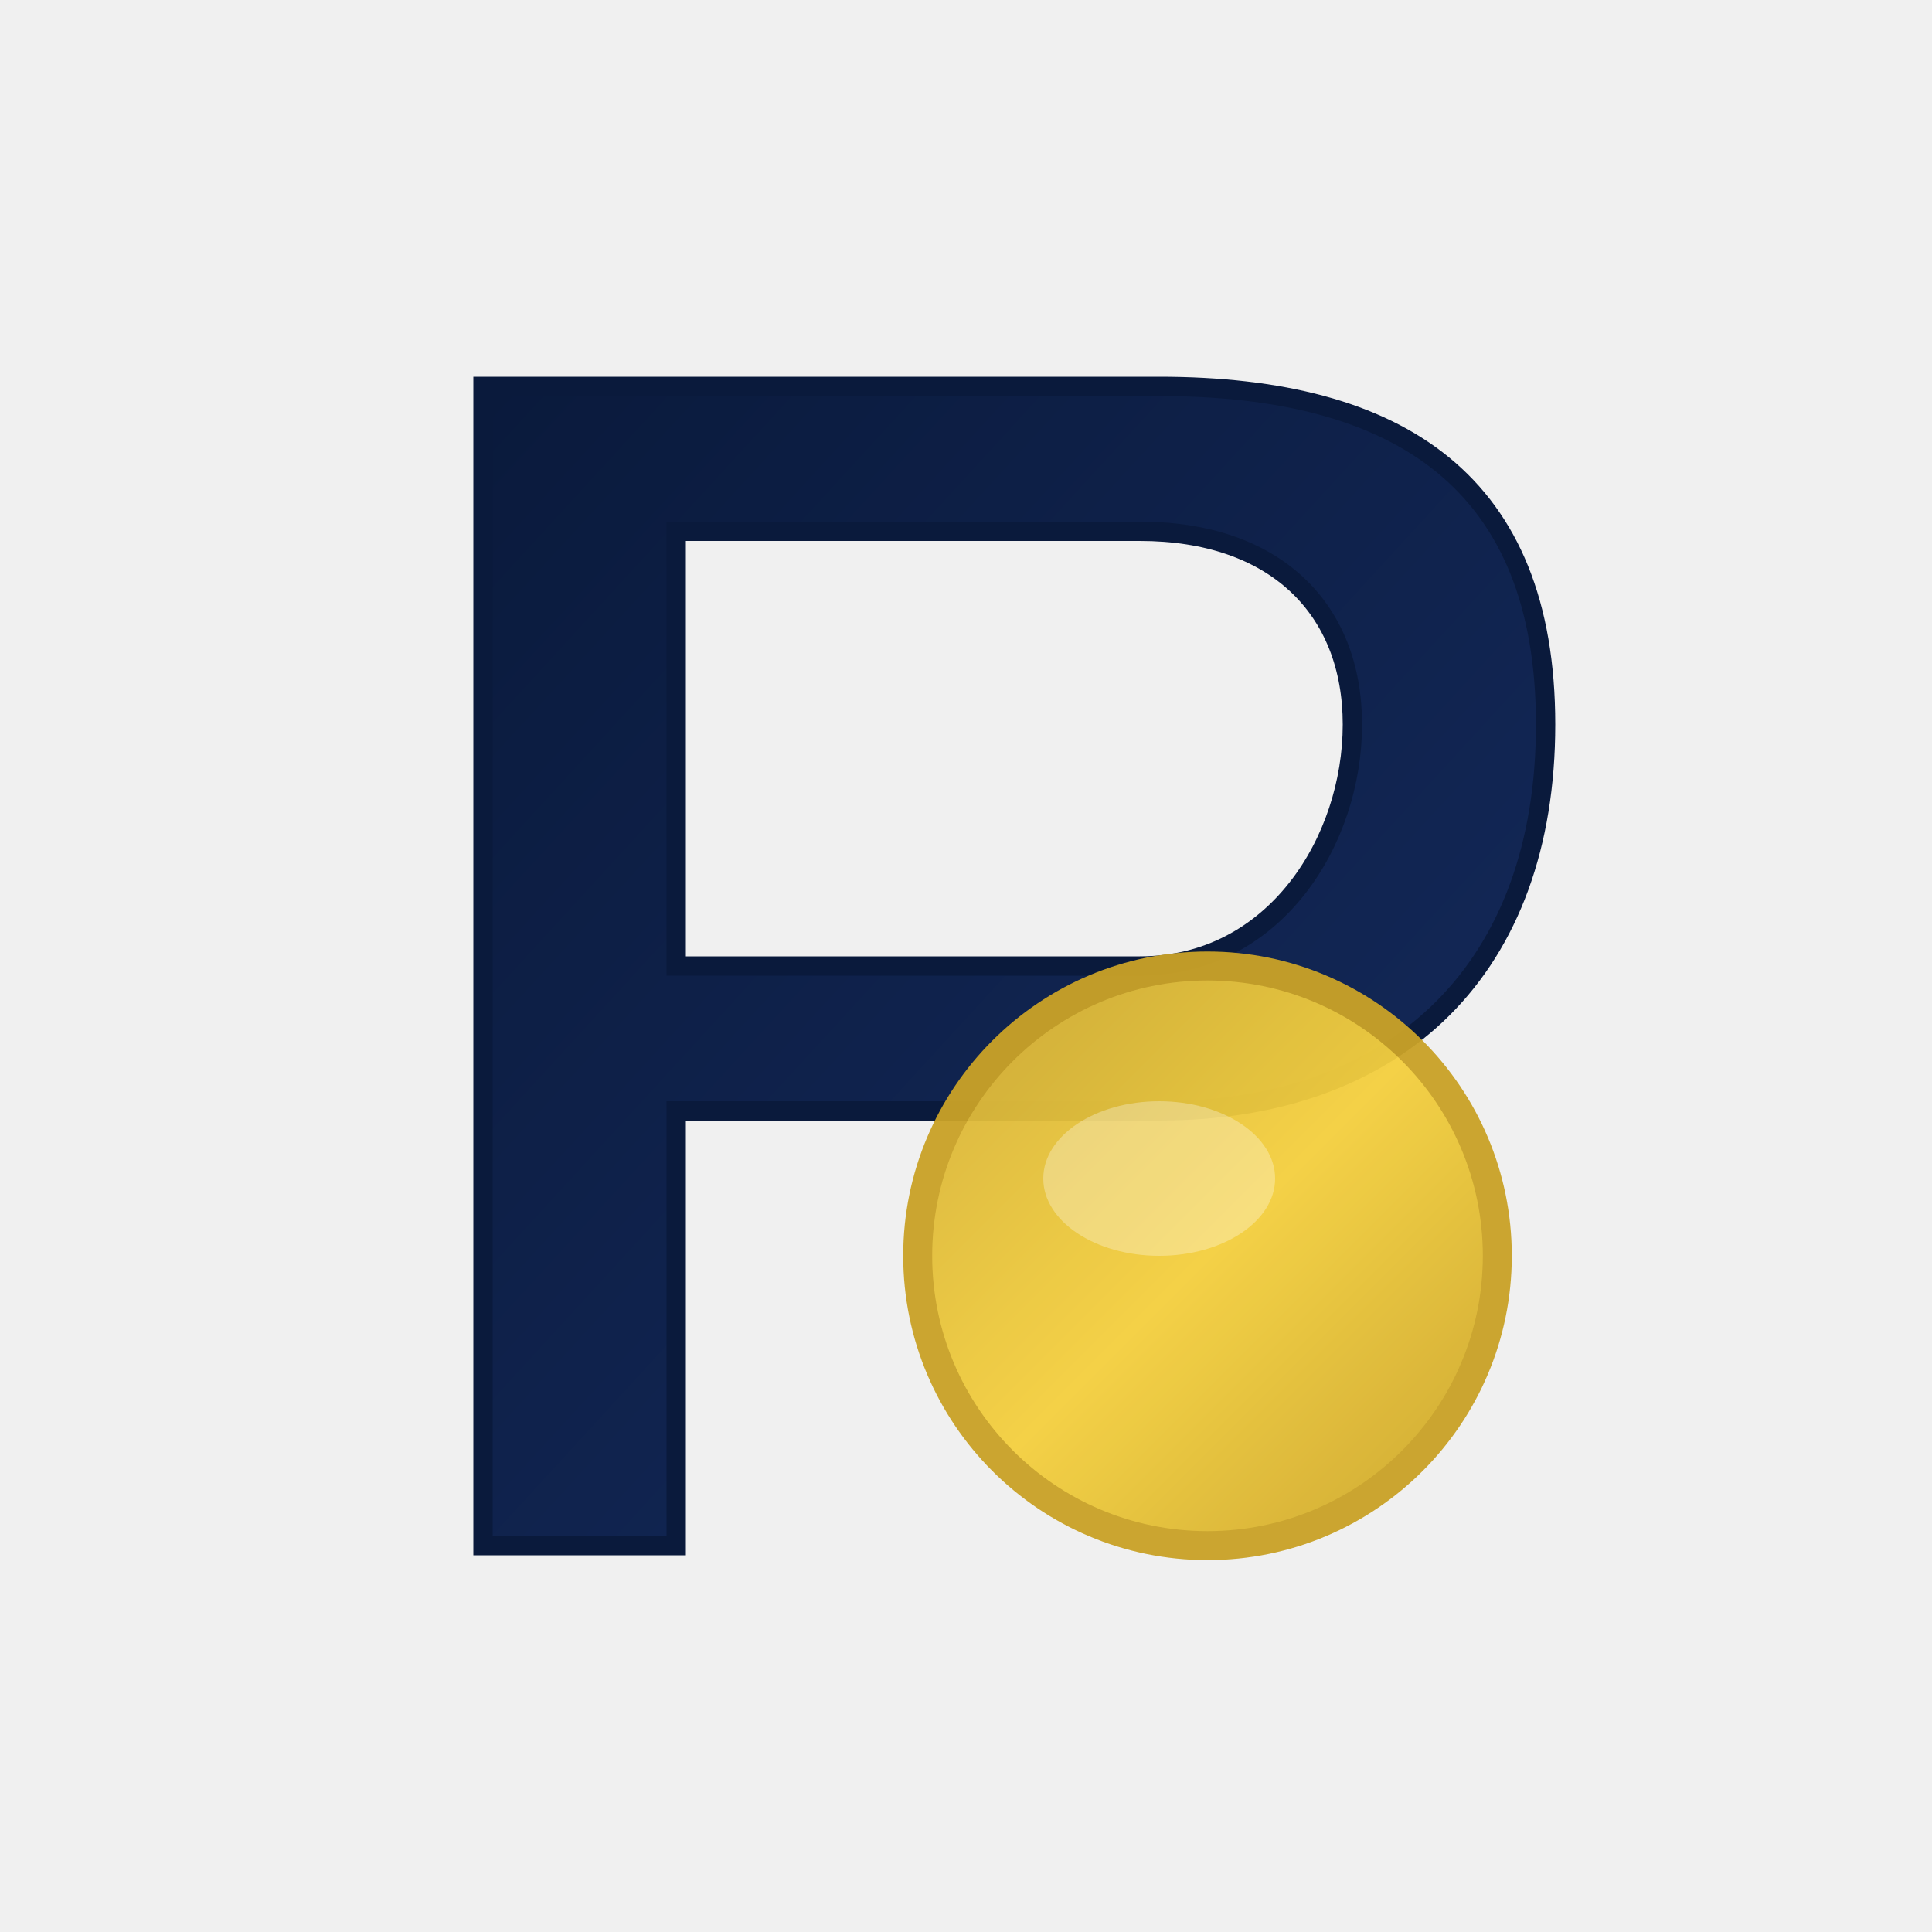
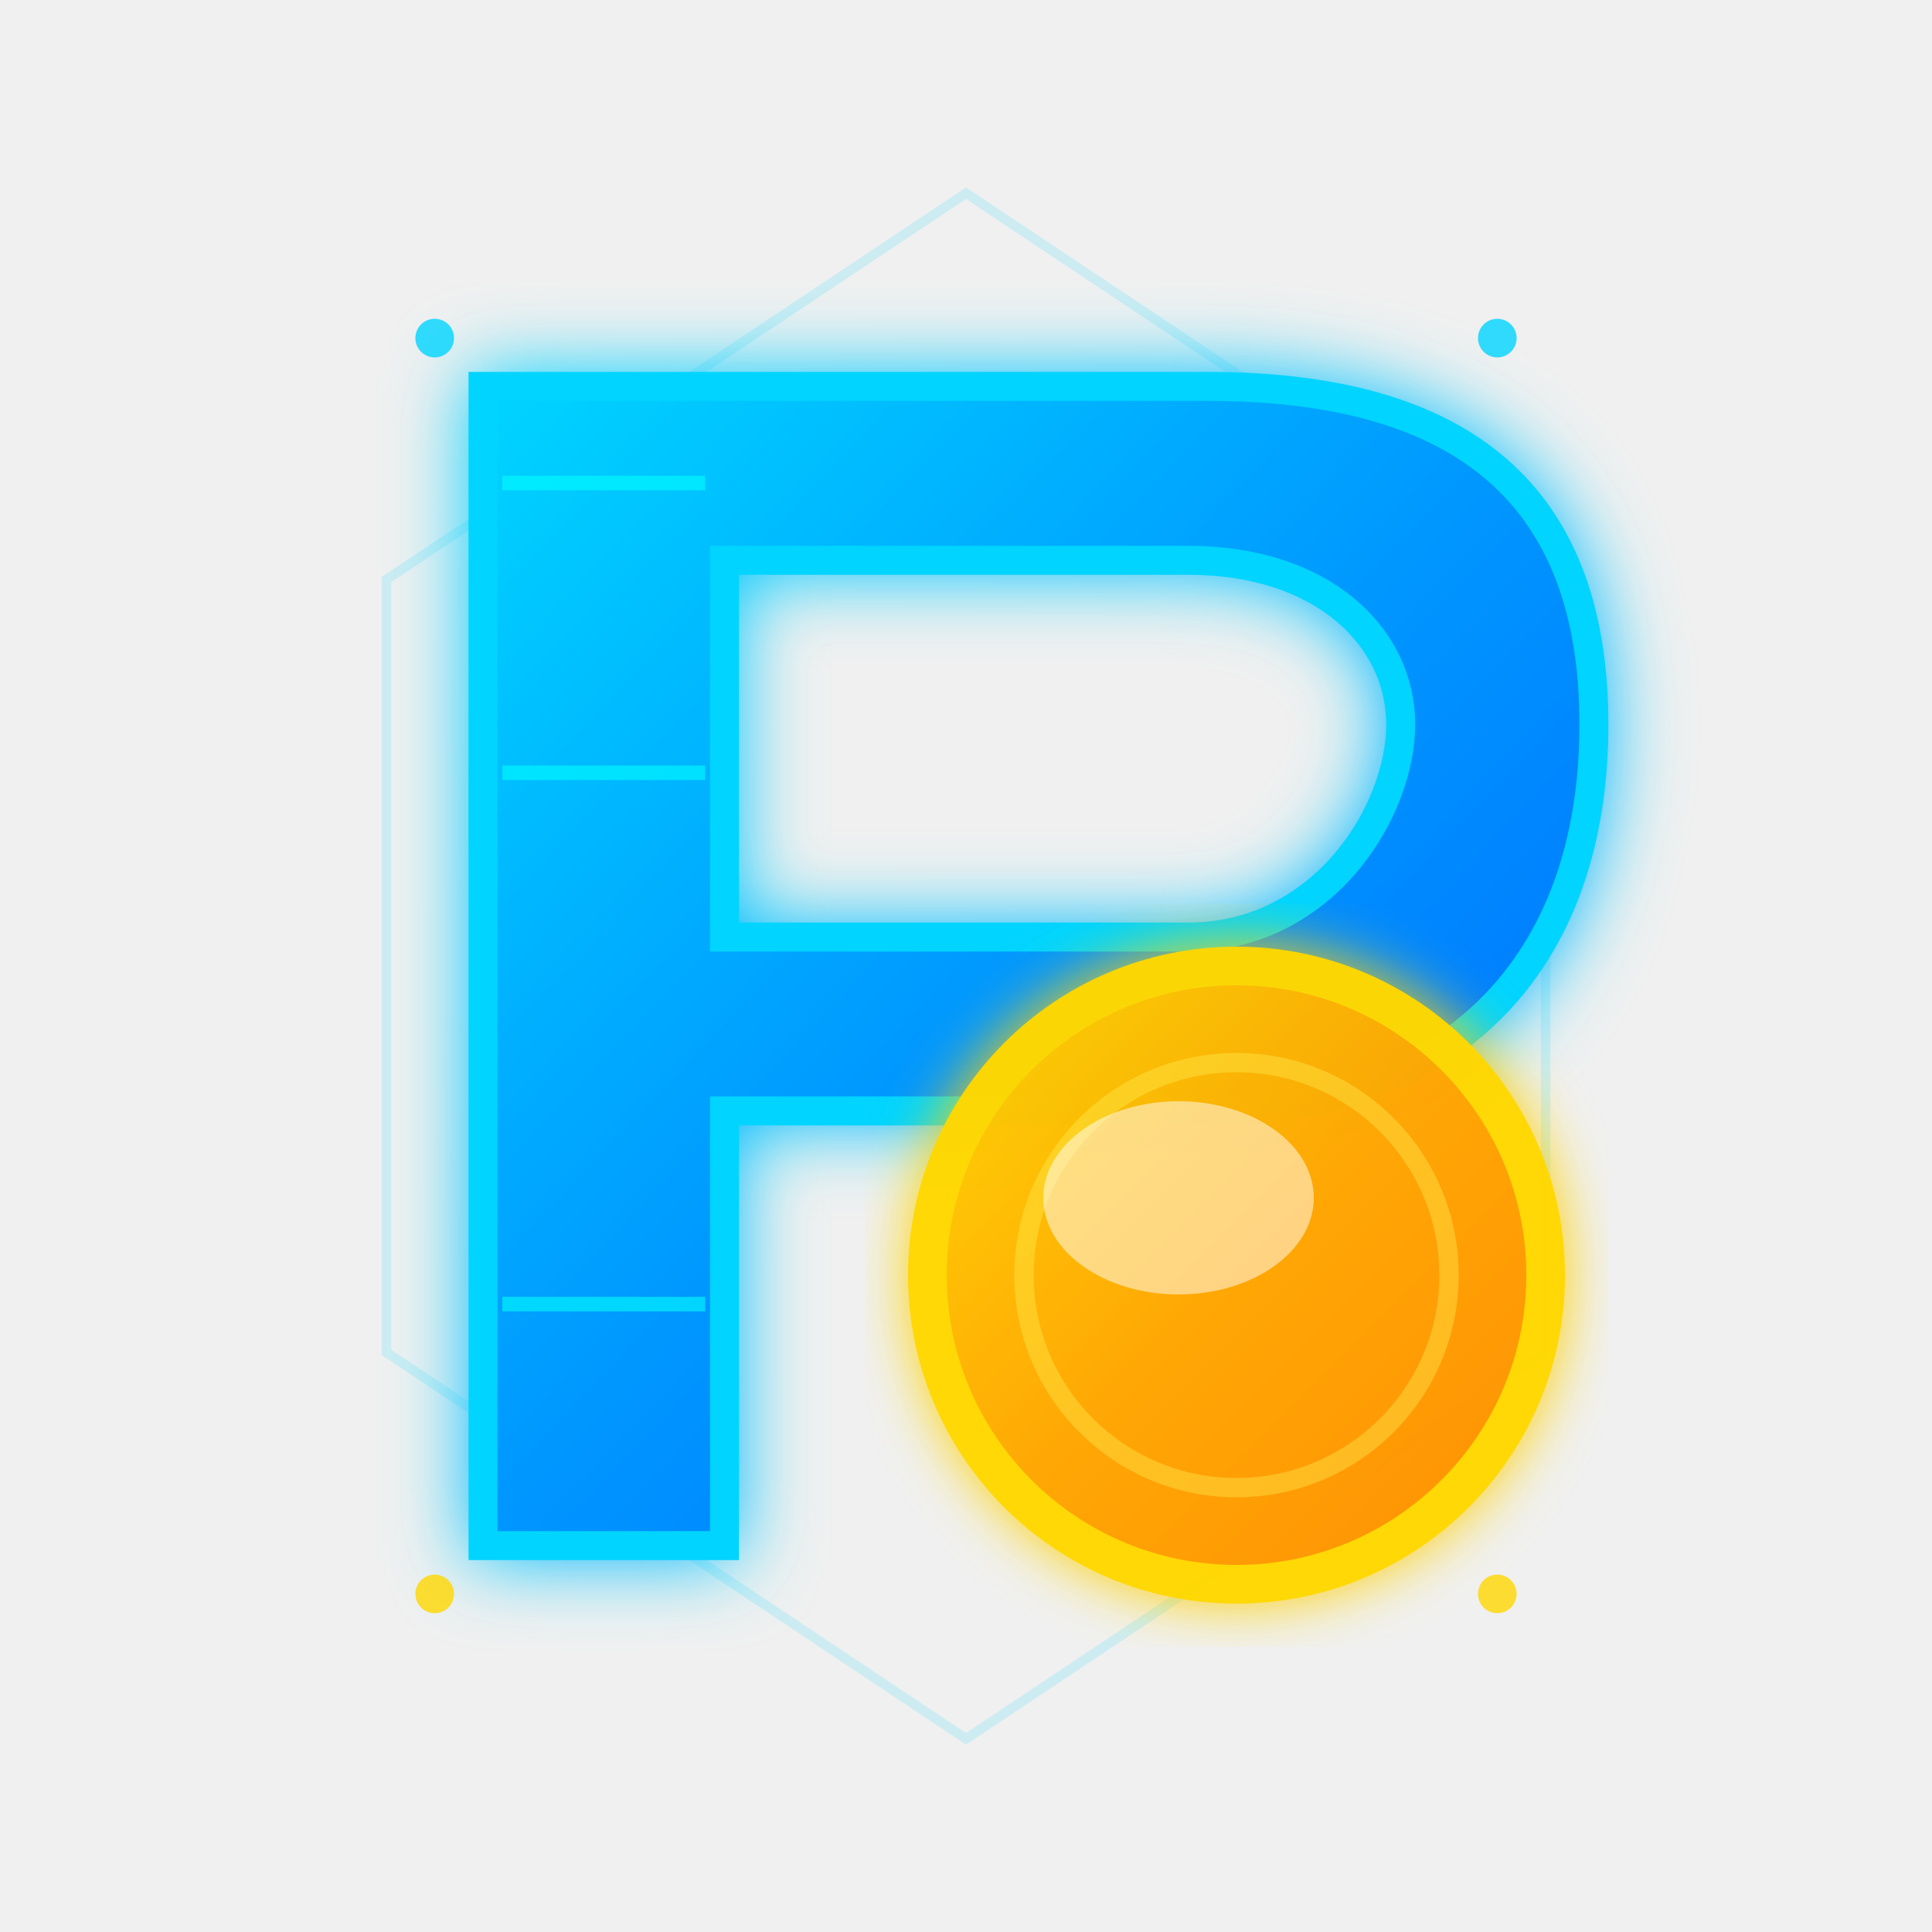
<svg xmlns="http://www.w3.org/2000/svg" width="200" height="200" viewBox="0 0 200 200" fill="none">
  <defs>
-     <linearGradient id="goldGradient" x1="0%" y1="0%" x2="100%" y2="100%">
-       <stop offset="0%" style="stop-color:#D4AF37;stop-opacity:1" />
-       <stop offset="50%" style="stop-color:#F4D03F;stop-opacity:1" />
-       <stop offset="100%" style="stop-color:#C9A227;stop-opacity:1" />
+     <linearGradient id="cyberBlue" x1="0%" y1="0%" x2="100%" y2="100%">
+       <stop offset="0%" style="stop-color:#00D4FF;stop-opacity:1" />
+       <stop offset="50%" style="stop-color:#0096FF;stop-opacity:1" />
+       <stop offset="100%" style="stop-color:#0066FF;stop-opacity:1" />
    </linearGradient>
-     <linearGradient id="blueGradient" x1="0%" y1="0%" x2="100%" y2="100%">
-       <stop offset="0%" style="stop-color:#0A1A3C;stop-opacity:1" />
-       <stop offset="100%" style="stop-color:#152B5E;stop-opacity:1" />
+     <linearGradient id="neonGold" x1="0%" y1="0%" x2="100%" y2="100%">
+       <stop offset="0%" style="stop-color:#FFD700;stop-opacity:1" />
+       <stop offset="50%" style="stop-color:#FFA500;stop-opacity:1" />
+       <stop offset="100%" style="stop-color:#FF8C00;stop-opacity:1" />
    </linearGradient>
+     <filter id="blueGlow">
+       <feGaussianBlur stdDeviation="4" result="coloredBlur" />
+       <feMerge>
+         <feMergeNode in="coloredBlur" />
+         <feMergeNode in="SourceGraphic" />
+       </feMerge>
+     </filter>
+     <filter id="goldGlow">
+       <feGaussianBlur stdDeviation="3" result="coloredBlur" />
+       <feMerge>
+         <feMergeNode in="coloredBlur" />
+         <feMergeNode in="SourceGraphic" />
+       </feMerge>
+     </filter>
  </defs>
-   <path d="M 50 40 L 50 160 L 70 160 L 70 115 L 120 115 C 145 115 160 100 160 75 C 160 50 145 40 120 40 L 50 40 Z M 70 55 L 118 55 C 132 55 140 63 140 75 C 140 87 132 100 118 100 L 70 100 Z" fill="url(#blueGradient)" stroke="#0A1A3C" stroke-width="2" />
-   <circle cx="125" cy="130" r="30" fill="url(#goldGradient)" stroke="#C9A227" stroke-width="3" opacity="0.95" />
-   <ellipse cx="120" cy="122" rx="12" ry="8" fill="white" opacity="0.3" />
+   <polygon points="100,20 160,60 160,140 100,180 40,140 40,60" fill="none" stroke="#00D4FF" stroke-width="1" opacity="0.15" />
+   <path d="M 50 40 L 50 160 L 75 160 L 75 115 L 125 115 C 150 115 165 100 165 75 C 165 50 150 40 125 40 L 50 40 Z M 75 58 L 123 58 C 137 58 145 66 145 75 C 145 84 137 97 123 97 L 75 97 Z" fill="url(#cyberBlue)" stroke="#00D4FF" stroke-width="3" filter="url(#blueGlow)" />
+   <line x1="52" y1="50" x2="73" y2="50" stroke="#00FFFF" stroke-width="1.5" opacity="0.6" />
+   <line x1="52" y1="80" x2="73" y2="80" stroke="#00FFFF" stroke-width="1.5" opacity="0.6" />
+   <line x1="52" y1="135" x2="73" y2="135" stroke="#00FFFF" stroke-width="1.5" opacity="0.6" />
+   <circle cx="128" cy="132" r="32" fill="url(#neonGold)" stroke="#FFD700" stroke-width="4" filter="url(#goldGlow)" opacity="0.98" />
+   <circle cx="128" cy="132" r="22" fill="none" stroke="#FFED4E" stroke-width="2" opacity="0.4" />
+   <ellipse cx="122" cy="124" rx="14" ry="10" fill="white" opacity="0.5" />
+   <circle cx="45" cy="35" r="2" fill="#00D4FF" opacity="0.8" />
+   <circle cx="155" cy="35" r="2" fill="#00D4FF" opacity="0.8" />
+   <circle cx="45" cy="165" r="2" fill="#FFD700" opacity="0.8" />
+   <circle cx="155" cy="165" r="2" fill="#FFD700" opacity="0.8" />
</svg>
